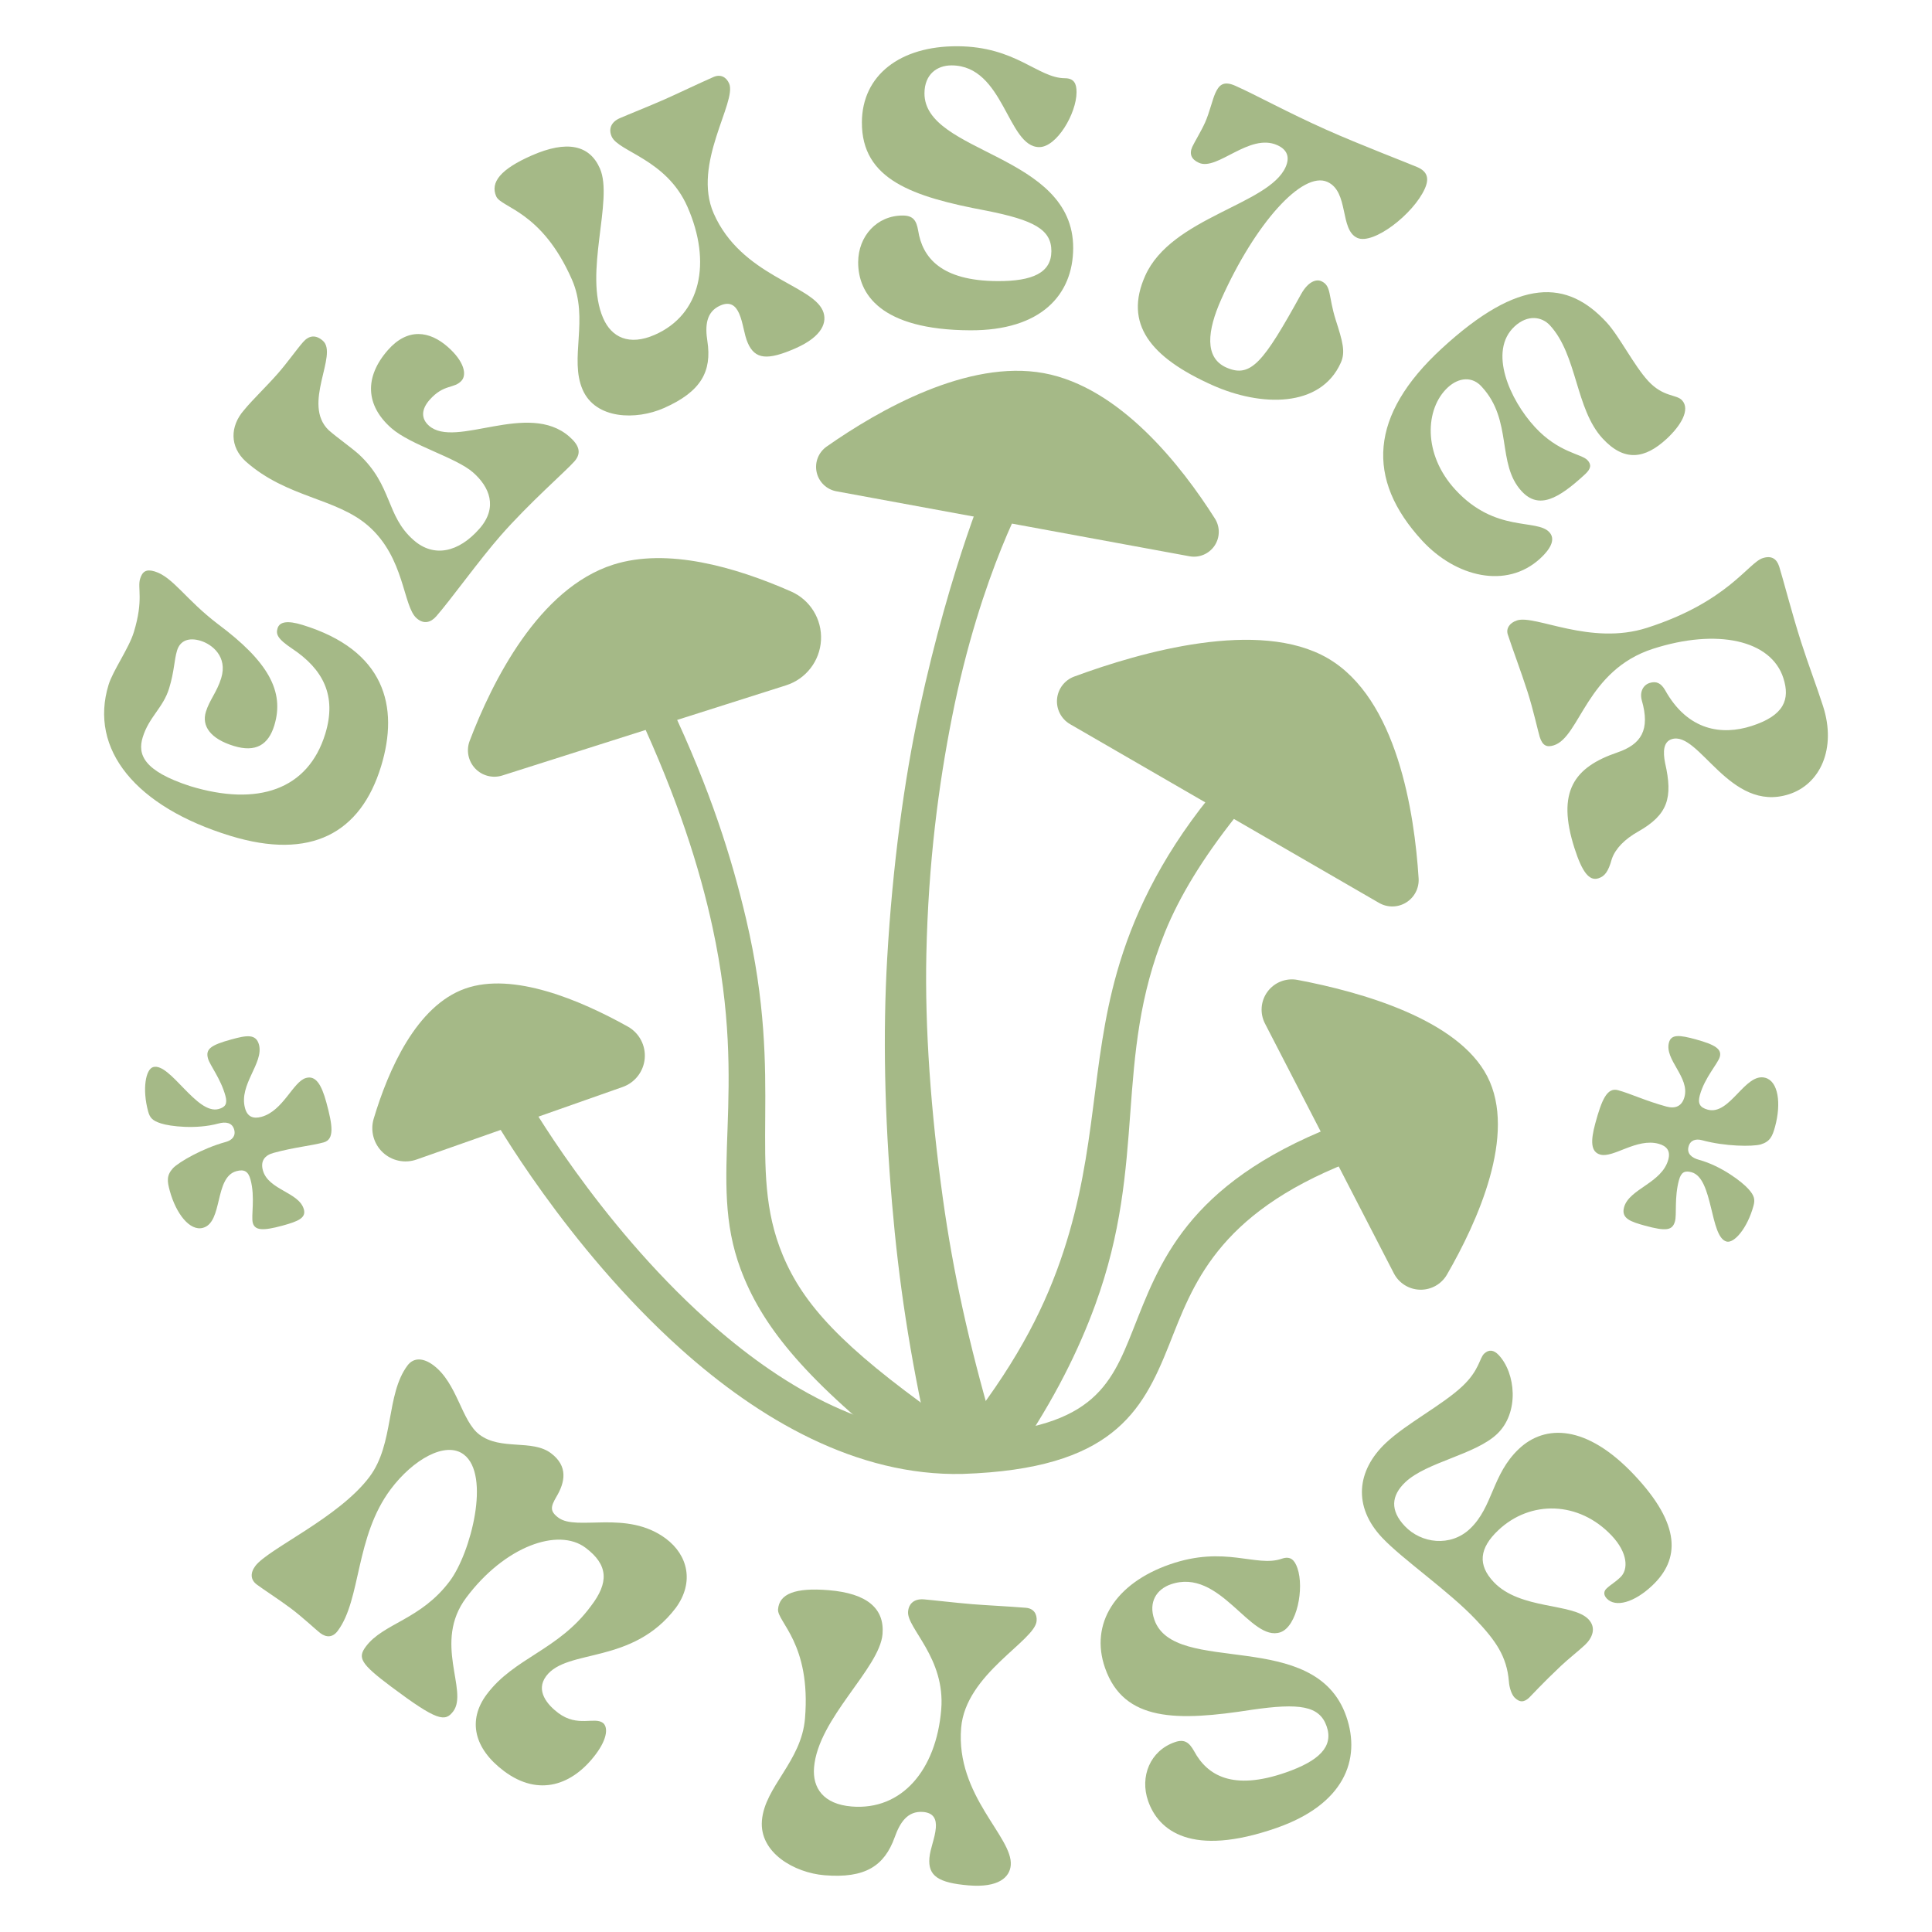
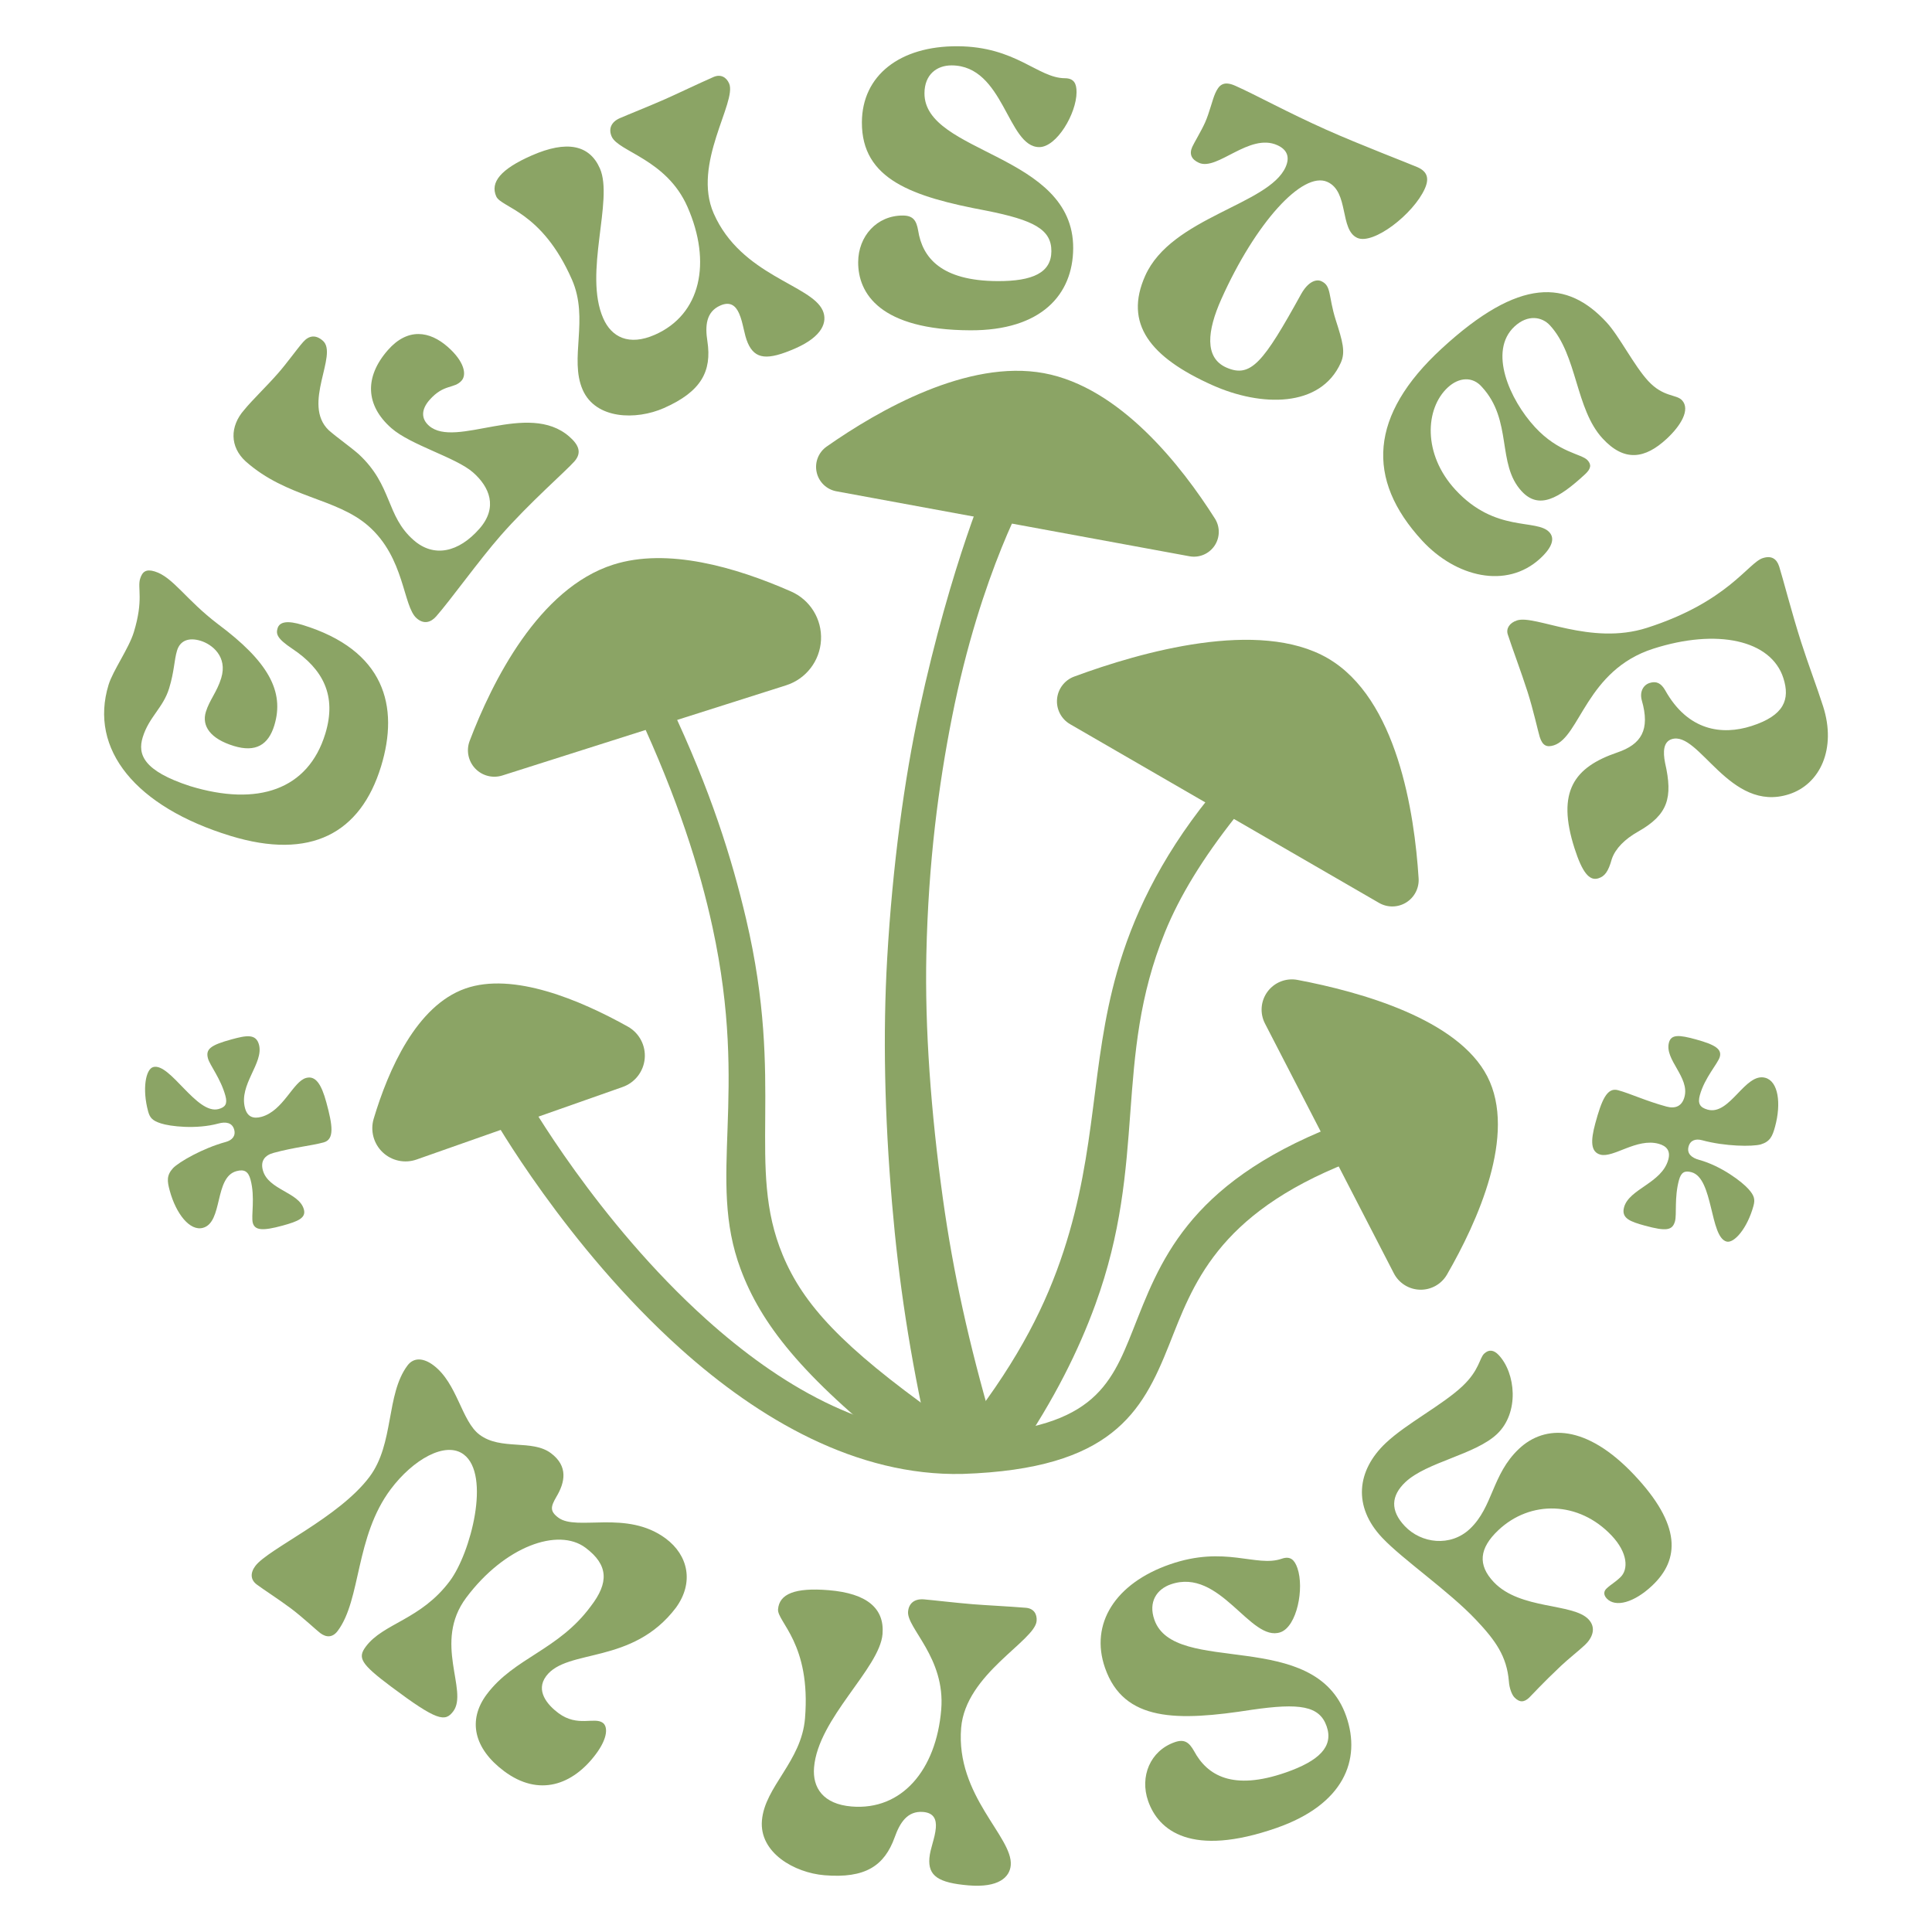
<svg xmlns="http://www.w3.org/2000/svg" width="100%" height="100%" viewBox="0 0 350 350" version="1.1" xml:space="preserve" style="fill-rule:evenodd;clip-rule:evenodd;stroke-linejoin:round;stroke-miterlimit:2;">
  <g id="Expanded--USE-THIS-">
    <g id="Logo">
      <g id="Text">
-         <path d="M34.418,142.404c-8.44,-2.75 -9.516,-5.729 -8.566,-8.832c1.138,-3.709 3.701,-5.325 4.79,-8.883c0.95,-3.104 0.902,-5.106 1.435,-6.847c0.556,-1.816 2.145,-2.406 4.267,-1.757c2.046,0.627 4.934,2.836 3.728,6.772c-0.763,2.492 -2.128,3.977 -2.777,6.096c-0.788,2.573 0.82,4.886 5.056,6.183c4.009,1.228 6.275,-0.23 7.341,-3.711c1.9,-6.205 -1.16,-11.611 -10.188,-18.348c-5.851,-4.44 -8.152,-8.538 -11.479,-9.557c-1.588,-0.486 -2.25,0.056 -2.644,1.342c-0.51,1.665 0.669,3.764 -1.139,9.666c-0.905,2.951 -3.784,6.952 -4.572,9.525c-3.595,11.74 4.97,22.136 22.077,27.374c14.539,4.452 23.574,-0.471 27.285,-12.59c3.337,-10.896 0.661,-21.067 -14.256,-25.635c-2.647,-0.811 -4.118,-0.599 -4.489,0.611c-0.324,1.06 -0.079,1.88 2.668,3.714c5.505,3.672 8.106,8.441 5.974,15.402c-3.108,10.151 -12.256,13.228 -24.511,9.475Z" style="fill:#a5b987;fill-rule:nonzero;" />
-         <path d="M44.219,74.279c-2.608,2.974 -2.59,6.675 0.275,9.292c7.445,6.634 16.415,6.602 22.25,11.719c6.61,5.796 6.231,14.518 8.728,16.707c1.306,1.146 2.572,0.781 3.563,-0.35c2.61,-2.976 7.796,-10.212 11.661,-14.619c5.22,-5.954 11.851,-11.715 13.364,-13.44c1.408,-1.606 0.754,-3.021 -0.913,-4.483c-7.495,-6.572 -20.606,2.253 -25.429,-1.977c-1.489,-1.305 -1.376,-2.996 0.085,-4.662c2.612,-2.979 4.474,-1.978 5.83,-3.525c0.939,-1.071 0.501,-3.454 -2.533,-6.114c-3.271,-2.868 -7.237,-3.505 -10.836,0.6c-4.281,4.883 -4.053,10.022 0.646,14.141c3.51,3.081 11.681,5.295 14.778,8.01c2.978,2.611 4.568,6.323 1.173,10.195c-3.76,4.288 -8.239,5.312 -11.931,2.074c-5.062,-4.438 -3.789,-9.854 -9.942,-15.565c-1.606,-1.408 -3.837,-2.943 -5.443,-4.351c-4.909,-4.726 1.8,-13.698 -1.057,-16.203c-1.31,-1.149 -2.532,-0.956 -3.576,0.235c-1.201,1.37 -2.843,3.723 -4.567,5.689c-2.141,2.441 -4.573,4.734 -6.126,6.627Z" style="fill:#a5b987;fill-rule:nonzero;" />
-         <path d="M96.314,28.17c-5.644,2.481 -7.534,4.869 -6.42,7.405c0.924,2.101 8.237,2.605 13.715,15.068c3.154,7.173 -0.533,14.327 1.952,19.979c2.357,5.364 9.685,5.512 14.68,3.317c6.815,-2.996 8.737,-6.693 7.91,-12.118c-0.43,-2.749 -0.266,-5.328 2.344,-6.475c1.813,-0.797 2.797,0.066 3.402,1.442c0.762,1.734 0.875,3.759 1.576,5.354c1.306,2.97 3.562,3.189 8.632,0.96c4.925,-2.165 5.835,-4.813 4.943,-6.842c-2.068,-4.704 -14.785,-6.289 -19.755,-17.595c-3.951,-8.986 4.261,-20.207 2.796,-23.54c-0.51,-1.16 -1.545,-1.743 -2.849,-1.169c-2.754,1.21 -6.753,3.13 -8.782,4.022c-2.892,1.272 -6.865,2.856 -8.17,3.43c-1.667,0.733 -2.051,2.025 -1.477,3.33c1.21,2.754 9.938,4.106 13.729,12.73c4.428,10.074 2.434,19.512 -5.904,23.177c-4.713,2.072 -7.858,0.428 -9.355,-2.978c-3.602,-8.194 1.914,-21.426 -0.602,-27.151c-1.879,-4.275 -5.984,-5.15 -12.365,-2.346Z" style="fill:#a5b987;fill-rule:nonzero;" />
-         <path d="M173.457,8.378c-10.449,-0.05 -17.277,5.292 -17.317,13.764c-0.049,10.374 9.111,13.506 22.561,16.025c8.545,1.703 11.785,3.382 11.766,7.341c-0.019,3.88 -3.353,5.448 -9.768,5.417c-10.216,-0.048 -13.602,-4.261 -14.369,-9.175c-0.308,-1.743 -0.858,-2.696 -2.756,-2.705c-4.746,-0.023 -8.086,3.762 -8.109,8.434c-0.027,5.699 3.977,12.281 20.281,12.359c12.91,0.061 18.632,-6.475 18.672,-14.866c0.082,-17.183 -26.994,-17.074 -26.942,-28.081c0.016,-3.405 2.242,-5.057 4.935,-5.045c9.504,0.046 10.067,14.777 15.849,14.805c3.165,0.011 6.749,-6.063 6.767,-9.939c0.008,-1.582 -0.463,-2.534 -2.121,-2.541c-4.904,-0.033 -8.836,-5.743 -19.449,-5.793Z" style="fill:#a5b987;fill-rule:nonzero;" />
-         <path d="M240.459,32.951c3.975,1.776 2.184,8.695 5.436,10.149c2.891,1.292 10.162,-4.305 12.227,-8.926c0.839,-1.877 0.431,-3.098 -1.304,-3.873c-1.301,-0.582 -10.558,-4.122 -16.557,-6.804c-7.153,-3.197 -12.637,-6.244 -16.465,-7.954c-2.24,-1.001 -3.013,-0.048 -3.658,1.395c-0.484,1.083 -1.05,3.514 -1.825,5.249c-0.679,1.518 -2.002,3.702 -2.325,4.425c-0.582,1.301 -0.15,2.275 1.223,2.888c3.323,1.485 9.116,-5.466 14.172,-3.207c1.805,0.807 2.325,2.167 1.517,3.974c-3.069,6.868 -20.685,9.056 -25.435,19.684c-3.877,8.674 0.853,14.767 12.195,19.836c8.746,3.909 19.561,4.157 23.244,-4.085c0.872,-1.952 0.33,-3.842 -0.94,-7.792c-1.357,-4.336 -0.726,-6.136 -2.605,-6.976c-0.868,-0.387 -2.339,-0.004 -3.655,2.357c-6.803,12.311 -9.084,15.282 -13.565,13.279c-3.975,-1.777 -3.442,-6.656 -0.89,-12.367c6.171,-13.809 14.729,-23.255 19.21,-21.252Z" style="fill:#a5b987;fill-rule:nonzero;" />
-         <path d="M257.646,97.951c6.067,6.575 15.272,8.854 21.38,3.218c2.213,-2.042 2.671,-3.65 1.651,-4.755c-2.308,-2.502 -9.761,0.173 -17.008,-7.681c-5.959,-6.459 -5.509,-14.737 -1.378,-18.549c2.038,-1.88 4.508,-2.005 6.168,-0.09c5.631,6.114 2.633,13.944 7.196,18.89c3.114,3.374 6.664,1.391 11.489,-3.061c1.165,-1.075 1.138,-1.804 0.441,-2.561c-1.074,-1.163 -5.215,-1.328 -9.509,-5.983c-4.564,-4.946 -8.52,-13.79 -3.688,-18.249c2.388,-2.203 4.948,-1.764 6.397,-0.193c4.989,5.414 4.601,15.143 9.54,20.496c3.973,4.306 7.694,3.673 11.59,0.079c2.557,-2.36 4.357,-5.313 2.8,-7c-1.02,-1.106 -3.395,-0.53 -6.133,-3.498c-2.576,-2.793 -5.221,-8.108 -7.53,-10.61c-7.086,-7.68 -15.733,-8.306 -29.933,4.796c-12.975,11.972 -13.78,23.58 -3.473,34.751Z" style="fill:#a5b987;fill-rule:nonzero;" />
-         <path d="M322.322,102.646c-0.459,-1.432 -1.403,-2.044 -2.983,-1.538c-2.633,0.845 -6.344,7.938 -20.969,12.628c-10.252,3.287 -20.227,-2.41 -23.544,-1.346c-1.357,0.435 -2.02,1.479 -1.681,2.534c0.749,2.337 2.425,6.786 3.583,10.397c1.04,3.244 1.945,7.362 2.211,8.192c0.508,1.584 1.281,1.918 2.562,1.507c4.75,-1.523 5.862,-13.608 17.999,-17.5c11.534,-3.699 21.35,-1.607 23.576,5.333c1.233,3.846 0.174,6.764 -5.782,8.674c-5.352,1.717 -11.527,0.869 -15.625,-6.468c-0.76,-1.331 -1.631,-1.716 -2.837,-1.329c-1.131,0.363 -1.821,1.581 -1.414,3.112c1.564,5.395 -0.093,8.004 -4.442,9.481c-7.791,2.665 -11.043,7.043 -7.734,17.363c1.378,4.295 2.661,5.962 4.319,5.43c1.131,-0.362 1.791,-1.156 2.444,-3.527c0.647,-1.87 2.345,-3.577 4.739,-4.927c5.418,-3.066 6.354,-6.108 4.901,-12.455c-0.403,-2.033 -0.31,-3.817 1.198,-4.301c4.978,-1.587 10.462,13.439 21.242,9.982c5.653,-1.812 8.649,-8.256 6.185,-15.94c-1.161,-3.62 -2.645,-7.469 -3.975,-11.618c-1.669,-5.204 -3.369,-11.799 -3.973,-13.684Z" style="fill:#a5b987;fill-rule:nonzero;" />
-         <path d="M42.426,204.65c0.313,1.149 -0.381,1.914 -1.527,2.227c-4.201,1.145 -8.451,3.614 -9.542,4.73c-1.202,1.311 -1.085,2.343 -0.606,4.097c1.144,4.201 3.65,7.375 6.018,6.73c3.667,-1 2.015,-9.165 6.064,-10.269c1.451,-0.395 2.152,0.07 2.548,1.521c0.874,3.208 0.082,6.624 0.415,7.846c0.375,1.375 1.798,1.48 5.378,0.504c2.903,-0.791 4.291,-1.416 3.875,-2.943c-0.853,-3.132 -6.45,-3.494 -7.428,-7.084c-0.458,-1.68 0.327,-2.715 1.931,-3.152c3.819,-1.041 6.791,-1.276 9.082,-1.901c1.986,-0.541 1.626,-3.066 0.483,-7.261c-0.875,-3.209 -1.909,-4.894 -3.665,-4.416c-2.368,0.646 -4.119,5.964 -8.091,7.047c-1.451,0.395 -2.536,0.027 -2.972,-1.574c-1.166,-4.277 3.438,-8.157 2.523,-11.516c-0.541,-1.985 -2.263,-1.679 -4.936,-0.951c-3.886,1.059 -4.754,1.788 -4.297,3.468c0.334,1.223 2.305,3.639 3.159,6.771c0.395,1.451 -0.014,2.055 -1.237,2.388c-3.971,1.083 -8.781,-8.438 -11.837,-7.605c-1.375,0.375 -2.028,3.999 -0.925,8.047c0.313,1.146 0.785,1.674 2.312,2.16c1.624,0.539 6.378,1.123 10.427,0.02c1.298,-0.354 2.493,-0.186 2.848,1.116Z" style="fill:#a5b987;fill-rule:nonzero;" />
-         <path d="M86.876,259.911c-3.296,-2.472 -4.002,-9.321 -8.371,-12.59c-1.775,-1.327 -3.548,-1.468 -4.685,0.052c-3.932,5.256 -2.369,14.136 -6.874,20.158c-5.548,7.417 -18.366,13.054 -20.69,16.16c-0.948,1.268 -0.883,2.503 0.258,3.357c1.267,0.948 4.009,2.702 6.159,4.311c2.153,1.61 4.707,4.015 5.341,4.489c1.142,0.854 2.266,0.806 3.166,-0.398c4.265,-5.701 3.138,-17.021 9.59,-25.646c4.032,-5.39 9.936,-8.787 13.234,-6.319c4.947,3.7 1.275,17.866 -2.52,22.939c-5.264,7.038 -12.025,7.612 -15.2,11.857c-1.516,2.027 -1.023,3.087 4.615,7.304c8.302,6.211 9.743,6.4 11.212,4.436c2.795,-3.738 -3.724,-12.468 2.346,-20.582c6.973,-9.322 16.664,-12.755 21.612,-9.053c4.181,3.127 4.245,6.34 0.956,10.605c-5.866,7.974 -13.871,9.305 -18.849,15.96c-3.506,4.688 -2.316,9.826 3.133,13.902c6.34,4.743 12.461,2.505 16.632,-3.069c2.228,-2.979 2.163,-5.006 1.276,-5.67c-1.522,-1.138 -4.577,0.83 -8.063,-1.778c-1.965,-1.47 -4.201,-4.033 -2.208,-6.696c3.795,-5.074 15.611,-1.97 23.501,-12.385c3.348,-4.608 2.184,-9.528 -1.81,-12.515c-7.092,-5.306 -16.131,-1.291 -19.493,-3.806c-1.586,-1.186 -1.365,-2.01 -0.37,-3.737c1.596,-2.665 2.192,-5.577 -0.971,-7.943c-3.423,-2.561 -9.058,-0.449 -12.927,-3.343Z" style="fill:#a5b987;fill-rule:nonzero;" />
-         <path d="M150.124,288.077c-6.144,-0.507 -8.944,0.692 -9.172,3.453c-0.189,2.287 6.001,6.213 4.881,19.781c-0.645,7.81 -7.295,12.343 -7.803,18.496c-0.482,5.839 5.89,9.461 11.327,9.91c7.42,0.613 10.871,-1.722 12.728,-6.887c0.932,-2.621 2.305,-4.81 5.146,-4.576c1.973,0.163 2.428,1.392 2.304,2.89c-0.156,1.887 -1.022,3.721 -1.165,5.457c-0.267,3.234 1.613,4.501 7.132,4.957c5.362,0.442 7.423,-1.452 7.606,-3.661c0.422,-5.122 -10.004,-12.573 -8.988,-24.882c0.808,-9.783 13.374,-15.736 13.673,-19.365c0.104,-1.263 -0.527,-2.268 -1.948,-2.385c-2.998,-0.248 -7.428,-0.465 -9.637,-0.647c-3.149,-0.26 -7.396,-0.76 -8.817,-0.877c-1.816,-0.15 -2.769,0.804 -2.886,2.224c-0.247,2.999 6.782,8.345 6.007,17.734c-0.906,10.967 -7.155,18.315 -16.232,17.566c-5.131,-0.424 -7.113,-3.368 -6.807,-7.076c0.736,-8.92 11.891,-17.927 12.405,-24.158c0.384,-4.654 -2.808,-7.38 -9.754,-7.954Z" style="fill:#a5b987;fill-rule:nonzero;" />
-         <path d="M211.923,283.402c-9.868,3.436 -14.525,10.747 -11.739,18.749c3.411,9.797 13.092,9.696 26.612,7.588c8.625,-1.242 12.238,-0.739 13.54,3c1.276,3.664 -1.345,6.254 -7.403,8.363c-9.649,3.36 -14.245,0.516 -16.606,-3.861c-0.872,-1.541 -1.707,-2.256 -3.5,-1.632c-4.482,1.561 -6.37,6.243 -4.834,10.655c1.874,5.381 7.842,10.253 23.241,4.892c12.191,-4.245 15.408,-12.315 12.649,-20.239c-5.651,-16.228 -31.142,-7.101 -34.762,-17.496c-1.119,-3.215 0.428,-5.515 2.971,-6.4c8.976,-3.125 14.417,10.576 19.878,8.675c2.988,-1.045 4.342,-7.966 3.068,-11.626c-0.521,-1.494 -1.281,-2.235 -2.847,-1.689c-4.635,1.603 -10.246,-2.469 -20.268,1.021Z" style="fill:#a5b987;fill-rule:nonzero;" />
-         <path d="M266.292,276.963c-3.512,3.318 -8.814,2.665 -11.805,-0.5c-2.67,-2.826 -2.482,-5.51 0.108,-7.958c3.857,-3.644 12.635,-4.963 16.606,-8.717c4.082,-3.861 3.39,-11.042 0.293,-14.319c-0.869,-0.92 -1.761,-1.058 -2.623,-0.243c-0.863,0.814 -0.869,2.996 -3.917,5.876c-3.626,3.426 -10.161,6.773 -13.903,10.309c-5.296,5.004 -5.981,11.526 -0.654,17.164c3.757,3.976 12.046,9.635 16.994,14.872c3.534,3.74 5.581,6.598 5.957,11.144c0.077,1.235 0.547,2.424 0.982,2.884c0.925,0.978 1.766,0.946 2.686,0.076c0.461,-0.435 2.26,-2.448 5.765,-5.76c1.322,-1.249 3.263,-2.77 4.356,-3.804c1.325,-1.251 2.105,-3.078 0.637,-4.631c-2.828,-2.992 -12.387,-1.692 -17.172,-6.756c-2.936,-3.107 -2.626,-6.123 0.828,-9.387c5.814,-5.494 14.603,-5.304 20.53,0.968c2.942,3.114 3.08,6.143 1.584,7.557c-1.094,1.034 -1.66,1.242 -2.523,2.058c-0.461,0.435 -0.592,1.103 0.059,1.792c1.574,1.666 4.958,0.75 8.239,-2.35c5.003,-4.727 5.295,-10.982 -3.299,-20.076c-8.643,-9.146 -16.143,-9.137 -20.858,-4.681c-4.893,4.623 -4.668,10.511 -8.87,14.482Z" style="fill:#a5b987;fill-rule:nonzero;" />
-         <path d="M305.9,207.705c0.313,-1.148 1.299,-1.456 2.445,-1.143c4.201,1.145 9.116,1.174 10.623,0.765c1.7,-0.519 2.123,-1.469 2.601,-3.223c1.145,-4.201 0.596,-8.207 -1.772,-8.852c-3.666,-1 -6.387,6.875 -10.435,5.771c-1.451,-0.395 -1.819,-1.152 -1.424,-2.603c0.875,-3.208 3.291,-5.75 3.624,-6.972c0.374,-1.375 -0.799,-2.187 -4.379,-3.163c-2.903,-0.791 -4.417,-0.957 -4.833,0.57c-0.853,3.132 3.785,6.283 2.807,9.873c-0.458,1.681 -1.659,2.174 -3.263,1.737c-3.819,-1.041 -6.5,-2.346 -8.791,-2.971c-1.986,-0.541 -2.957,1.817 -4.1,6.012c-0.875,3.21 -0.839,5.186 0.918,5.665c2.367,0.645 6.574,-3.049 10.546,-1.967c1.451,0.396 2.2,1.264 1.763,2.865c-1.165,4.277 -7.102,5.283 -8.017,8.643c-0.541,1.985 1.098,2.595 3.771,3.324c3.886,1.059 5.004,0.871 5.461,-0.808c0.334,-1.223 -0.139,-4.306 0.715,-7.438c0.395,-1.451 1.055,-1.763 2.277,-1.43c3.972,1.082 3.286,11.727 6.341,12.559c1.375,0.375 3.777,-2.417 4.88,-6.465c0.313,-1.146 0.174,-1.84 -0.896,-3.034c-1.126,-1.289 -4.926,-4.204 -8.974,-5.308c-1.299,-0.353 -2.243,-1.104 -1.888,-2.407Z" style="fill:#a5b987;fill-rule:nonzero;" />
+         <path d="M34.418,142.404c-8.44,-2.75 -9.516,-5.729 -8.566,-8.832c1.138,-3.709 3.701,-5.325 4.79,-8.883c0.95,-3.104 0.902,-5.106 1.435,-6.847c0.556,-1.816 2.145,-2.406 4.267,-1.757c2.046,0.627 4.934,2.836 3.728,6.772c-0.763,2.492 -2.128,3.977 -2.777,6.096c-0.788,2.573 0.82,4.886 5.056,6.183c4.009,1.228 6.275,-0.23 7.341,-3.711c1.9,-6.205 -1.16,-11.611 -10.188,-18.348c-5.851,-4.44 -8.152,-8.538 -11.479,-9.557c-1.588,-0.486 -2.25,0.056 -2.644,1.342c-0.51,1.665 0.669,3.764 -1.139,9.666c-0.905,2.951 -3.784,6.952 -4.572,9.525c-3.595,11.74 4.97,22.136 22.077,27.374c14.539,4.452 23.574,-0.471 27.285,-12.59c3.337,-10.896 0.661,-21.067 -14.256,-25.635c-2.647,-0.811 -4.118,-0.599 -4.489,0.611c-0.324,1.06 -0.079,1.88 2.668,3.714c5.505,3.672 8.106,8.441 5.974,15.402c-3.108,10.151 -12.256,13.228 -24.511,9.475Z" style="fill:#8ba465;fill-rule:nonzero;" />
+         <path d="M44.219,74.279c-2.608,2.974 -2.59,6.675 0.275,9.292c7.445,6.634 16.415,6.602 22.25,11.719c6.61,5.796 6.231,14.518 8.728,16.707c1.306,1.146 2.572,0.781 3.563,-0.35c2.61,-2.976 7.796,-10.212 11.661,-14.619c5.22,-5.954 11.851,-11.715 13.364,-13.44c1.408,-1.606 0.754,-3.021 -0.913,-4.483c-7.495,-6.572 -20.606,2.253 -25.429,-1.977c-1.489,-1.305 -1.376,-2.996 0.085,-4.662c2.612,-2.979 4.474,-1.978 5.83,-3.525c0.939,-1.071 0.501,-3.454 -2.533,-6.114c-3.271,-2.868 -7.237,-3.505 -10.836,0.6c-4.281,4.883 -4.053,10.022 0.646,14.141c3.51,3.081 11.681,5.295 14.778,8.01c2.978,2.611 4.568,6.323 1.173,10.195c-3.76,4.288 -8.239,5.312 -11.931,2.074c-5.062,-4.438 -3.789,-9.854 -9.942,-15.565c-1.606,-1.408 -3.837,-2.943 -5.443,-4.351c-4.909,-4.726 1.8,-13.698 -1.057,-16.203c-1.31,-1.149 -2.532,-0.956 -3.576,0.235c-1.201,1.37 -2.843,3.723 -4.567,5.689c-2.141,2.441 -4.573,4.734 -6.126,6.627Z" style="fill:#8ba465;fill-rule:nonzero;" />
+         <path d="M96.314,28.17c-5.644,2.481 -7.534,4.869 -6.42,7.405c0.924,2.101 8.237,2.605 13.715,15.068c3.154,7.173 -0.533,14.327 1.952,19.979c2.357,5.364 9.685,5.512 14.68,3.317c6.815,-2.996 8.737,-6.693 7.91,-12.118c-0.43,-2.749 -0.266,-5.328 2.344,-6.475c1.813,-0.797 2.797,0.066 3.402,1.442c0.762,1.734 0.875,3.759 1.576,5.354c1.306,2.97 3.562,3.189 8.632,0.96c4.925,-2.165 5.835,-4.813 4.943,-6.842c-2.068,-4.704 -14.785,-6.289 -19.755,-17.595c-3.951,-8.986 4.261,-20.207 2.796,-23.54c-0.51,-1.16 -1.545,-1.743 -2.849,-1.169c-2.754,1.21 -6.753,3.13 -8.782,4.022c-2.892,1.272 -6.865,2.856 -8.17,3.43c-1.667,0.733 -2.051,2.025 -1.477,3.33c1.21,2.754 9.938,4.106 13.729,12.73c4.428,10.074 2.434,19.512 -5.904,23.177c-4.713,2.072 -7.858,0.428 -9.355,-2.978c-3.602,-8.194 1.914,-21.426 -0.602,-27.151c-1.879,-4.275 -5.984,-5.15 -12.365,-2.346Z" style="fill:#8ba465;fill-rule:nonzero;" />
+         <path d="M173.457,8.378c-10.449,-0.05 -17.277,5.292 -17.317,13.764c-0.049,10.374 9.111,13.506 22.561,16.025c8.545,1.703 11.785,3.382 11.766,7.341c-0.019,3.88 -3.353,5.448 -9.768,5.417c-10.216,-0.048 -13.602,-4.261 -14.369,-9.175c-0.308,-1.743 -0.858,-2.696 -2.756,-2.705c-4.746,-0.023 -8.086,3.762 -8.109,8.434c-0.027,5.699 3.977,12.281 20.281,12.359c12.91,0.061 18.632,-6.475 18.672,-14.866c0.082,-17.183 -26.994,-17.074 -26.942,-28.081c0.016,-3.405 2.242,-5.057 4.935,-5.045c9.504,0.046 10.067,14.777 15.849,14.805c3.165,0.011 6.749,-6.063 6.767,-9.939c0.008,-1.582 -0.463,-2.534 -2.121,-2.541c-4.904,-0.033 -8.836,-5.743 -19.449,-5.793Z" style="fill:#8ba465;fill-rule:nonzero;" />
+         <path d="M240.459,32.951c3.975,1.776 2.184,8.695 5.436,10.149c2.891,1.292 10.162,-4.305 12.227,-8.926c0.839,-1.877 0.431,-3.098 -1.304,-3.873c-1.301,-0.582 -10.558,-4.122 -16.557,-6.804c-7.153,-3.197 -12.637,-6.244 -16.465,-7.954c-2.24,-1.001 -3.013,-0.048 -3.658,1.395c-0.484,1.083 -1.05,3.514 -1.825,5.249c-0.679,1.518 -2.002,3.702 -2.325,4.425c-0.582,1.301 -0.15,2.275 1.223,2.888c3.323,1.485 9.116,-5.466 14.172,-3.207c1.805,0.807 2.325,2.167 1.517,3.974c-3.069,6.868 -20.685,9.056 -25.435,19.684c-3.877,8.674 0.853,14.767 12.195,19.836c8.746,3.909 19.561,4.157 23.244,-4.085c0.872,-1.952 0.33,-3.842 -0.94,-7.792c-1.357,-4.336 -0.726,-6.136 -2.605,-6.976c-0.868,-0.387 -2.339,-0.004 -3.655,2.357c-6.803,12.311 -9.084,15.282 -13.565,13.279c-3.975,-1.777 -3.442,-6.656 -0.89,-12.367c6.171,-13.809 14.729,-23.255 19.21,-21.252Z" style="fill:#8ba465;fill-rule:nonzero;" />
+         <path d="M257.646,97.951c6.067,6.575 15.272,8.854 21.38,3.218c2.213,-2.042 2.671,-3.65 1.651,-4.755c-2.308,-2.502 -9.761,0.173 -17.008,-7.681c-5.959,-6.459 -5.509,-14.737 -1.378,-18.549c2.038,-1.88 4.508,-2.005 6.168,-0.09c5.631,6.114 2.633,13.944 7.196,18.89c3.114,3.374 6.664,1.391 11.489,-3.061c1.165,-1.075 1.138,-1.804 0.441,-2.561c-1.074,-1.163 -5.215,-1.328 -9.509,-5.983c-4.564,-4.946 -8.52,-13.79 -3.688,-18.249c2.388,-2.203 4.948,-1.764 6.397,-0.193c4.989,5.414 4.601,15.143 9.54,20.496c3.973,4.306 7.694,3.673 11.59,0.079c2.557,-2.36 4.357,-5.313 2.8,-7c-1.02,-1.106 -3.395,-0.53 -6.133,-3.498c-2.576,-2.793 -5.221,-8.108 -7.53,-10.61c-7.086,-7.68 -15.733,-8.306 -29.933,4.796c-12.975,11.972 -13.78,23.58 -3.473,34.751Z" style="fill:#8ba465;fill-rule:nonzero;" />
+         <path d="M322.322,102.646c-0.459,-1.432 -1.403,-2.044 -2.983,-1.538c-2.633,0.845 -6.344,7.938 -20.969,12.628c-10.252,3.287 -20.227,-2.41 -23.544,-1.346c-1.357,0.435 -2.02,1.479 -1.681,2.534c0.749,2.337 2.425,6.786 3.583,10.397c1.04,3.244 1.945,7.362 2.211,8.192c0.508,1.584 1.281,1.918 2.562,1.507c4.75,-1.523 5.862,-13.608 17.999,-17.5c11.534,-3.699 21.35,-1.607 23.576,5.333c1.233,3.846 0.174,6.764 -5.782,8.674c-5.352,1.717 -11.527,0.869 -15.625,-6.468c-0.76,-1.331 -1.631,-1.716 -2.837,-1.329c-1.131,0.363 -1.821,1.581 -1.414,3.112c1.564,5.395 -0.093,8.004 -4.442,9.481c-7.791,2.665 -11.043,7.043 -7.734,17.363c1.378,4.295 2.661,5.962 4.319,5.43c1.131,-0.362 1.791,-1.156 2.444,-3.527c0.647,-1.87 2.345,-3.577 4.739,-4.927c5.418,-3.066 6.354,-6.108 4.901,-12.455c-0.403,-2.033 -0.31,-3.817 1.198,-4.301c4.978,-1.587 10.462,13.439 21.242,9.982c5.653,-1.812 8.649,-8.256 6.185,-15.94c-1.161,-3.62 -2.645,-7.469 -3.975,-11.618c-1.669,-5.204 -3.369,-11.799 -3.973,-13.684Z" style="fill:#8ba465;fill-rule:nonzero;" />
+         <path d="M42.426,204.65c0.313,1.149 -0.381,1.914 -1.527,2.227c-4.201,1.145 -8.451,3.614 -9.542,4.73c-1.202,1.311 -1.085,2.343 -0.606,4.097c1.144,4.201 3.65,7.375 6.018,6.73c3.667,-1 2.015,-9.165 6.064,-10.269c1.451,-0.395 2.152,0.07 2.548,1.521c0.874,3.208 0.082,6.624 0.415,7.846c0.375,1.375 1.798,1.48 5.378,0.504c2.903,-0.791 4.291,-1.416 3.875,-2.943c-0.853,-3.132 -6.45,-3.494 -7.428,-7.084c-0.458,-1.68 0.327,-2.715 1.931,-3.152c3.819,-1.041 6.791,-1.276 9.082,-1.901c1.986,-0.541 1.626,-3.066 0.483,-7.261c-0.875,-3.209 -1.909,-4.894 -3.665,-4.416c-2.368,0.646 -4.119,5.964 -8.091,7.047c-1.451,0.395 -2.536,0.027 -2.972,-1.574c-1.166,-4.277 3.438,-8.157 2.523,-11.516c-0.541,-1.985 -2.263,-1.679 -4.936,-0.951c-3.886,1.059 -4.754,1.788 -4.297,3.468c0.334,1.223 2.305,3.639 3.159,6.771c0.395,1.451 -0.014,2.055 -1.237,2.388c-3.971,1.083 -8.781,-8.438 -11.837,-7.605c-1.375,0.375 -2.028,3.999 -0.925,8.047c0.313,1.146 0.785,1.674 2.312,2.16c1.624,0.539 6.378,1.123 10.427,0.02c1.298,-0.354 2.493,-0.186 2.848,1.116Z" style="fill:#8ba465;fill-rule:nonzero;" />
+         <path d="M86.876,259.911c-3.296,-2.472 -4.002,-9.321 -8.371,-12.59c-1.775,-1.327 -3.548,-1.468 -4.685,0.052c-3.932,5.256 -2.369,14.136 -6.874,20.158c-5.548,7.417 -18.366,13.054 -20.69,16.16c-0.948,1.268 -0.883,2.503 0.258,3.357c1.267,0.948 4.009,2.702 6.159,4.311c2.153,1.61 4.707,4.015 5.341,4.489c1.142,0.854 2.266,0.806 3.166,-0.398c4.265,-5.701 3.138,-17.021 9.59,-25.646c4.032,-5.39 9.936,-8.787 13.234,-6.319c4.947,3.7 1.275,17.866 -2.52,22.939c-5.264,7.038 -12.025,7.612 -15.2,11.857c-1.516,2.027 -1.023,3.087 4.615,7.304c8.302,6.211 9.743,6.4 11.212,4.436c2.795,-3.738 -3.724,-12.468 2.346,-20.582c6.973,-9.322 16.664,-12.755 21.612,-9.053c4.181,3.127 4.245,6.34 0.956,10.605c-5.866,7.974 -13.871,9.305 -18.849,15.96c-3.506,4.688 -2.316,9.826 3.133,13.902c6.34,4.743 12.461,2.505 16.632,-3.069c2.228,-2.979 2.163,-5.006 1.276,-5.67c-1.522,-1.138 -4.577,0.83 -8.063,-1.778c-1.965,-1.47 -4.201,-4.033 -2.208,-6.696c3.795,-5.074 15.611,-1.97 23.501,-12.385c3.348,-4.608 2.184,-9.528 -1.81,-12.515c-7.092,-5.306 -16.131,-1.291 -19.493,-3.806c-1.586,-1.186 -1.365,-2.01 -0.37,-3.737c1.596,-2.665 2.192,-5.577 -0.971,-7.943c-3.423,-2.561 -9.058,-0.449 -12.927,-3.343Z" style="fill:#8ba465;fill-rule:nonzero;" />
+         <path d="M150.124,288.077c-6.144,-0.507 -8.944,0.692 -9.172,3.453c-0.189,2.287 6.001,6.213 4.881,19.781c-0.645,7.81 -7.295,12.343 -7.803,18.496c-0.482,5.839 5.89,9.461 11.327,9.91c7.42,0.613 10.871,-1.722 12.728,-6.887c0.932,-2.621 2.305,-4.81 5.146,-4.576c1.973,0.163 2.428,1.392 2.304,2.89c-0.156,1.887 -1.022,3.721 -1.165,5.457c-0.267,3.234 1.613,4.501 7.132,4.957c5.362,0.442 7.423,-1.452 7.606,-3.661c0.422,-5.122 -10.004,-12.573 -8.988,-24.882c0.808,-9.783 13.374,-15.736 13.673,-19.365c0.104,-1.263 -0.527,-2.268 -1.948,-2.385c-2.998,-0.248 -7.428,-0.465 -9.637,-0.647c-3.149,-0.26 -7.396,-0.76 -8.817,-0.877c-1.816,-0.15 -2.769,0.804 -2.886,2.224c-0.247,2.999 6.782,8.345 6.007,17.734c-0.906,10.967 -7.155,18.315 -16.232,17.566c-5.131,-0.424 -7.113,-3.368 -6.807,-7.076c0.736,-8.92 11.891,-17.927 12.405,-24.158c0.384,-4.654 -2.808,-7.38 -9.754,-7.954Z" style="fill:#8ba465;fill-rule:nonzero;" />
+         <path d="M211.923,283.402c-9.868,3.436 -14.525,10.747 -11.739,18.749c3.411,9.797 13.092,9.696 26.612,7.588c8.625,-1.242 12.238,-0.739 13.54,3c1.276,3.664 -1.345,6.254 -7.403,8.363c-9.649,3.36 -14.245,0.516 -16.606,-3.861c-0.872,-1.541 -1.707,-2.256 -3.5,-1.632c-4.482,1.561 -6.37,6.243 -4.834,10.655c1.874,5.381 7.842,10.253 23.241,4.892c12.191,-4.245 15.408,-12.315 12.649,-20.239c-5.651,-16.228 -31.142,-7.101 -34.762,-17.496c-1.119,-3.215 0.428,-5.515 2.971,-6.4c8.976,-3.125 14.417,10.576 19.878,8.675c2.988,-1.045 4.342,-7.966 3.068,-11.626c-0.521,-1.494 -1.281,-2.235 -2.847,-1.689c-4.635,1.603 -10.246,-2.469 -20.268,1.021Z" style="fill:#8ba465;fill-rule:nonzero;" />
+         <path d="M266.292,276.963c-3.512,3.318 -8.814,2.665 -11.805,-0.5c-2.67,-2.826 -2.482,-5.51 0.108,-7.958c3.857,-3.644 12.635,-4.963 16.606,-8.717c4.082,-3.861 3.39,-11.042 0.293,-14.319c-0.869,-0.92 -1.761,-1.058 -2.623,-0.243c-0.863,0.814 -0.869,2.996 -3.917,5.876c-3.626,3.426 -10.161,6.773 -13.903,10.309c-5.296,5.004 -5.981,11.526 -0.654,17.164c3.757,3.976 12.046,9.635 16.994,14.872c3.534,3.74 5.581,6.598 5.957,11.144c0.077,1.235 0.547,2.424 0.982,2.884c0.925,0.978 1.766,0.946 2.686,0.076c0.461,-0.435 2.26,-2.448 5.765,-5.76c1.322,-1.249 3.263,-2.77 4.356,-3.804c1.325,-1.251 2.105,-3.078 0.637,-4.631c-2.828,-2.992 -12.387,-1.692 -17.172,-6.756c-2.936,-3.107 -2.626,-6.123 0.828,-9.387c5.814,-5.494 14.603,-5.304 20.53,0.968c2.942,3.114 3.08,6.143 1.584,7.557c-1.094,1.034 -1.66,1.242 -2.523,2.058c-0.461,0.435 -0.592,1.103 0.059,1.792c1.574,1.666 4.958,0.75 8.239,-2.35c5.003,-4.727 5.295,-10.982 -3.299,-20.076c-8.643,-9.146 -16.143,-9.137 -20.858,-4.681c-4.893,4.623 -4.668,10.511 -8.87,14.482Z" style="fill:#8ba465;fill-rule:nonzero;" />
+         <path d="M305.9,207.705c0.313,-1.148 1.299,-1.456 2.445,-1.143c4.201,1.145 9.116,1.174 10.623,0.765c1.7,-0.519 2.123,-1.469 2.601,-3.223c1.145,-4.201 0.596,-8.207 -1.772,-8.852c-3.666,-1 -6.387,6.875 -10.435,5.771c-1.451,-0.395 -1.819,-1.152 -1.424,-2.603c0.875,-3.208 3.291,-5.75 3.624,-6.972c0.374,-1.375 -0.799,-2.187 -4.379,-3.163c-2.903,-0.791 -4.417,-0.957 -4.833,0.57c-0.853,3.132 3.785,6.283 2.807,9.873c-0.458,1.681 -1.659,2.174 -3.263,1.737c-3.819,-1.041 -6.5,-2.346 -8.791,-2.971c-1.986,-0.541 -2.957,1.817 -4.1,6.012c-0.875,3.21 -0.839,5.186 0.918,5.665c2.367,0.645 6.574,-3.049 10.546,-1.967c1.451,0.396 2.2,1.264 1.763,2.865c-1.165,4.277 -7.102,5.283 -8.017,8.643c-0.541,1.985 1.098,2.595 3.771,3.324c3.886,1.059 5.004,0.871 5.461,-0.808c0.334,-1.223 -0.139,-4.306 0.715,-7.438c0.395,-1.451 1.055,-1.763 2.277,-1.43c3.972,1.082 3.286,11.727 6.341,12.559c1.375,0.375 3.777,-2.417 4.88,-6.465c0.313,-1.146 0.174,-1.84 -0.896,-3.034c-1.126,-1.289 -4.926,-4.204 -8.974,-5.308c-1.299,-0.353 -2.243,-1.104 -1.888,-2.407Z" style="fill:#8ba465;fill-rule:nonzero;" />
      </g>
      <g id="Mushrooms">
-         <path d="M149.746,80.907c-1.479,1.042 -2.19,2.87 -1.802,4.638c0.387,1.768 1.797,3.131 3.577,3.458c16.175,2.977 48.063,8.844 63.963,11.77c1.756,0.323 3.536,-0.424 4.537,-1.902c1,-1.479 1.031,-3.41 0.077,-4.919c-6.017,-9.493 -17.177,-23.808 -30.998,-26.351c-13.767,-2.533 -29.882,6.666 -39.354,13.306Z" style="fill:#a5b987;" />
-         <path d="M85.083,134.223c-0.652,1.717 -0.265,3.656 0.997,4.99c1.262,1.334 3.176,1.829 4.927,1.273c12.322,-3.916 34.919,-11.098 51.393,-16.333c3.612,-1.147 6.134,-4.413 6.332,-8.198c0.198,-3.784 -1.97,-7.295 -5.443,-8.812c-10.111,-4.444 -22.41,-7.963 -32.185,-4.856c-13.535,4.301 -21.94,21.214 -26.021,31.936Z" style="fill:#a5b987;" />
-         <path d="M194.597,122.569c-1.737,0.644 -2.947,2.233 -3.104,4.079c-0.157,1.846 0.766,3.617 2.37,4.545c14.163,8.194 42.537,24.609 55.963,32.376c1.525,0.883 3.413,0.856 4.912,-0.071c1.499,-0.927 2.367,-2.603 2.259,-4.362c-0.751,-11.9 -3.895,-32.618 -16.49,-39.904c-12.425,-7.188 -33.77,-1.146 -45.91,3.337Z" style="fill:#a5b987;" />
-         <path d="M235.041,177.516c-2.059,-0.384 -4.157,0.437 -5.406,2.118c-1.25,1.68 -1.434,3.926 -0.474,5.787c6.334,12.276 17.285,33.501 23.349,45.254c0.919,1.781 2.736,2.919 4.74,2.968c2.004,0.049 3.875,-0.999 4.88,-2.734c5.527,-9.571 12.722,-25.415 7.305,-35.915c-5.339,-10.347 -22.813,-15.287 -34.394,-17.478Z" style="fill:#a5b987;" />
-         <path d="M67.692,202.687c-0.637,2.167 -0.007,4.508 1.632,6.063c1.639,1.554 4.01,2.06 6.141,1.309c10.415,-3.659 26.47,-9.314 37.33,-13.14c2.23,-0.785 3.795,-2.801 4.002,-5.156c0.207,-2.356 -0.982,-4.614 -3.041,-5.776c-8.655,-4.829 -20.791,-9.956 -29.467,-6.9c-8.848,3.116 -13.927,14.685 -16.597,23.6Z" style="fill:#a5b987;" />
-         <path d="M179.329,86.041c0.389,-0.77 3.499,-0.753 4.269,-0.364c0.769,0.389 3.247,2.089 2.858,2.858c0,0 -8.759,14.909 -14.004,41.453c-2.414,12.221 -4.271,26.209 -4.633,42.871c-0.29,13.318 0.81,28.577 2.993,44.269c1.872,13.456 4.707,26.259 9.043,41.172c0.645,2.506 -2.166,5.931 -4.672,6.576c-2.505,0.645 -6.256,-1.407 -6.901,-3.913c-3.493,-15.542 -5.487,-28.993 -6.672,-42.878c-1.374,-16.094 -1.667,-30.821 -0.892,-44.381c0.967,-16.894 3.126,-32.606 5.797,-44.97c5.826,-26.969 12.814,-42.693 12.814,-42.693Z" style="fill:#a5b987;" />
-         <path d="M219.065,144.458c0.537,-0.675 2.388,-0.028 3.063,0.509c0.675,0.537 2.197,2.388 1.66,3.063c-5.88,7.441 -10.075,14.283 -12.739,20.836c-9.402,23.119 -3.129,41.472 -12.626,67.485c-2.994,8.201 -7.366,17.112 -14.153,27.058c-1.183,1.628 -5.308,1.773 -6.936,0.59c-1.628,-1.182 -2.857,-4.657 -1.674,-6.285c9.073,-11.769 13.887,-21.508 17.009,-31.025c6.128,-18.68 4.898,-33.751 9.696,-50.61c2.737,-9.616 7.572,-20.26 16.7,-31.621Z" style="fill:#a5b987;" />
-         <path d="M115.612,129.266c-0.366,-0.78 0.838,-2.688 1.619,-3.054c0.78,-0.367 3.772,0.634 4.138,1.414c7.398,15.603 11.226,27.939 13.789,38.835c7.105,30.208 -0.066,44.822 6.646,60.92c3.722,8.93 10.675,16.52 28.201,29.016c1.611,1.207 1.721,5.229 0.514,6.839c-1.207,1.61 -5.663,1.458 -7.273,0.251c-18.184,-14.319 -25.428,-23.811 -29.067,-33.557c-6.201,-16.602 1.577,-31.132 -5.099,-61.949c-2.33,-10.753 -6.317,-23.322 -13.468,-38.715Z" style="fill:#a5b987;" />
-         <path d="M89.129,202.059c-0.963,-1.702 -0.363,-3.864 1.338,-4.827c1.701,-0.963 3.864,-0.363 4.826,1.338c0,0 12.799,22.612 32.704,40.484c12.895,11.578 28.788,21.267 46.196,20.88c11.544,-0.383 18.388,-2.454 22.812,-5.909c4.321,-3.373 6.212,-7.991 8.224,-13.05c4.764,-11.979 9.587,-26.373 36.464,-36.981c1.818,-0.718 3.877,0.176 4.594,1.994c0.718,1.818 -0.176,3.877 -1.994,4.595c-23.967,9.459 -28.234,22.328 -32.482,33.01c-2.495,6.271 -5.09,11.834 -10.447,16.016c-5.248,4.098 -13.263,6.955 -26.968,7.406c-0.012,-0 -0.024,0 -0.036,0.001c-19.191,0.434 -36.872,-9.92 -51.096,-22.691c-20.779,-18.658 -34.135,-42.266 -34.135,-42.266Z" style="fill:#a5b987;" />
+         <path d="M149.746,80.907c-1.479,1.042 -2.19,2.87 -1.802,4.638c0.387,1.768 1.797,3.131 3.577,3.458c16.175,2.977 48.063,8.844 63.963,11.77c1.756,0.323 3.536,-0.424 4.537,-1.902c1,-1.479 1.031,-3.41 0.077,-4.919c-6.017,-9.493 -17.177,-23.808 -30.998,-26.351c-13.767,-2.533 -29.882,6.666 -39.354,13.306Z" style="fill:#8ba465;" />
+         <path d="M85.083,134.223c-0.652,1.717 -0.265,3.656 0.997,4.99c1.262,1.334 3.176,1.829 4.927,1.273c12.322,-3.916 34.919,-11.098 51.393,-16.333c3.612,-1.147 6.134,-4.413 6.332,-8.198c0.198,-3.784 -1.97,-7.295 -5.443,-8.812c-10.111,-4.444 -22.41,-7.963 -32.185,-4.856c-13.535,4.301 -21.94,21.214 -26.021,31.936Z" style="fill:#8ba465;" />
+         <path d="M194.597,122.569c-1.737,0.644 -2.947,2.233 -3.104,4.079c-0.157,1.846 0.766,3.617 2.37,4.545c14.163,8.194 42.537,24.609 55.963,32.376c1.525,0.883 3.413,0.856 4.912,-0.071c1.499,-0.927 2.367,-2.603 2.259,-4.362c-0.751,-11.9 -3.895,-32.618 -16.49,-39.904c-12.425,-7.188 -33.77,-1.146 -45.91,3.337Z" style="fill:#8ba465;" />
+         <path d="M235.041,177.516c-2.059,-0.384 -4.157,0.437 -5.406,2.118c-1.25,1.68 -1.434,3.926 -0.474,5.787c6.334,12.276 17.285,33.501 23.349,45.254c0.919,1.781 2.736,2.919 4.74,2.968c2.004,0.049 3.875,-0.999 4.88,-2.734c5.527,-9.571 12.722,-25.415 7.305,-35.915c-5.339,-10.347 -22.813,-15.287 -34.394,-17.478Z" style="fill:#8ba465;" />
+         <path d="M67.692,202.687c-0.637,2.167 -0.007,4.508 1.632,6.063c1.639,1.554 4.01,2.06 6.141,1.309c10.415,-3.659 26.47,-9.314 37.33,-13.14c2.23,-0.785 3.795,-2.801 4.002,-5.156c0.207,-2.356 -0.982,-4.614 -3.041,-5.776c-8.655,-4.829 -20.791,-9.956 -29.467,-6.9c-8.848,3.116 -13.927,14.685 -16.597,23.6Z" style="fill:#8ba465;" />
+         <path d="M179.329,86.041c0.389,-0.77 3.499,-0.753 4.269,-0.364c0.769,0.389 3.247,2.089 2.858,2.858c0,0 -8.759,14.909 -14.004,41.453c-2.414,12.221 -4.271,26.209 -4.633,42.871c-0.29,13.318 0.81,28.577 2.993,44.269c1.872,13.456 4.707,26.259 9.043,41.172c0.645,2.506 -2.166,5.931 -4.672,6.576c-2.505,0.645 -6.256,-1.407 -6.901,-3.913c-3.493,-15.542 -5.487,-28.993 -6.672,-42.878c-1.374,-16.094 -1.667,-30.821 -0.892,-44.381c0.967,-16.894 3.126,-32.606 5.797,-44.97c5.826,-26.969 12.814,-42.693 12.814,-42.693Z" style="fill:#8ba465;" />
+         <path d="M219.065,144.458c0.537,-0.675 2.388,-0.028 3.063,0.509c0.675,0.537 2.197,2.388 1.66,3.063c-5.88,7.441 -10.075,14.283 -12.739,20.836c-9.402,23.119 -3.129,41.472 -12.626,67.485c-2.994,8.201 -7.366,17.112 -14.153,27.058c-1.183,1.628 -5.308,1.773 -6.936,0.59c-1.628,-1.182 -2.857,-4.657 -1.674,-6.285c9.073,-11.769 13.887,-21.508 17.009,-31.025c6.128,-18.68 4.898,-33.751 9.696,-50.61c2.737,-9.616 7.572,-20.26 16.7,-31.621Z" style="fill:#8ba465;" />
+         <path d="M115.612,129.266c-0.366,-0.78 0.838,-2.688 1.619,-3.054c0.78,-0.367 3.772,0.634 4.138,1.414c7.398,15.603 11.226,27.939 13.789,38.835c7.105,30.208 -0.066,44.822 6.646,60.92c3.722,8.93 10.675,16.52 28.201,29.016c1.611,1.207 1.721,5.229 0.514,6.839c-1.207,1.61 -5.663,1.458 -7.273,0.251c-18.184,-14.319 -25.428,-23.811 -29.067,-33.557c-6.201,-16.602 1.577,-31.132 -5.099,-61.949c-2.33,-10.753 -6.317,-23.322 -13.468,-38.715Z" style="fill:#8ba465;" />
+         <path d="M89.129,202.059c-0.963,-1.702 -0.363,-3.864 1.338,-4.827c1.701,-0.963 3.864,-0.363 4.826,1.338c0,0 12.799,22.612 32.704,40.484c12.895,11.578 28.788,21.267 46.196,20.88c11.544,-0.383 18.388,-2.454 22.812,-5.909c4.321,-3.373 6.212,-7.991 8.224,-13.05c4.764,-11.979 9.587,-26.373 36.464,-36.981c1.818,-0.718 3.877,0.176 4.594,1.994c0.718,1.818 -0.176,3.877 -1.994,4.595c-23.967,9.459 -28.234,22.328 -32.482,33.01c-2.495,6.271 -5.09,11.834 -10.447,16.016c-5.248,4.098 -13.263,6.955 -26.968,7.406c-0.012,-0 -0.024,0 -0.036,0.001c-19.191,0.434 -36.872,-9.92 -51.096,-22.691c-20.779,-18.658 -34.135,-42.266 -34.135,-42.266Z" style="fill:#8ba465;" />
      </g>
    </g>
  </g>
</svg>
